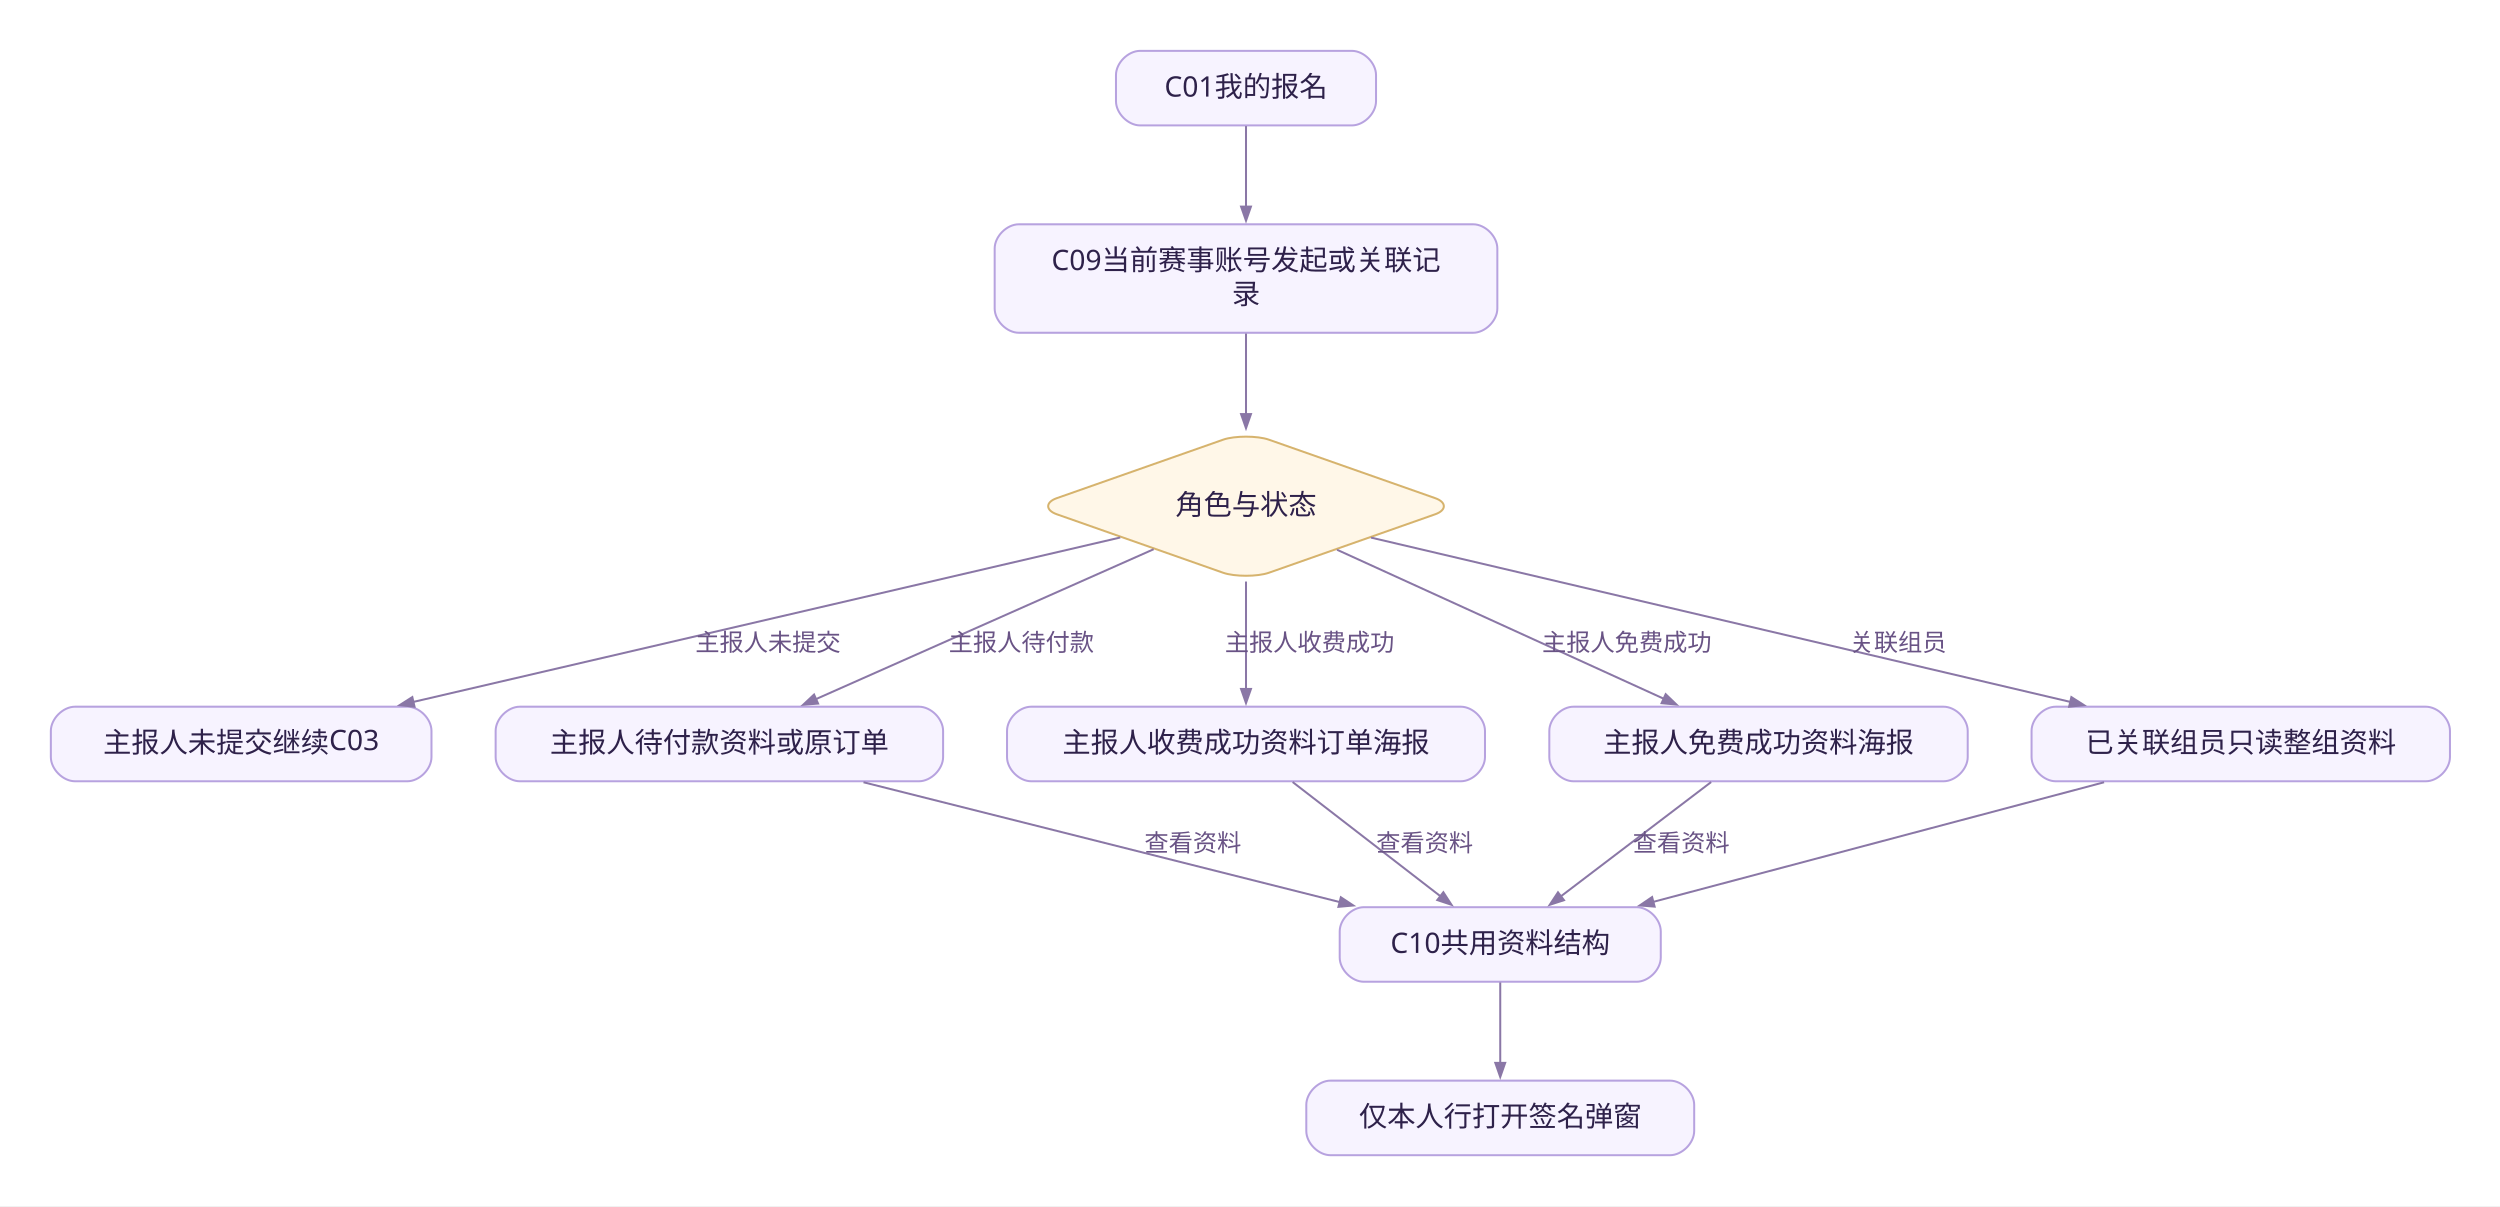
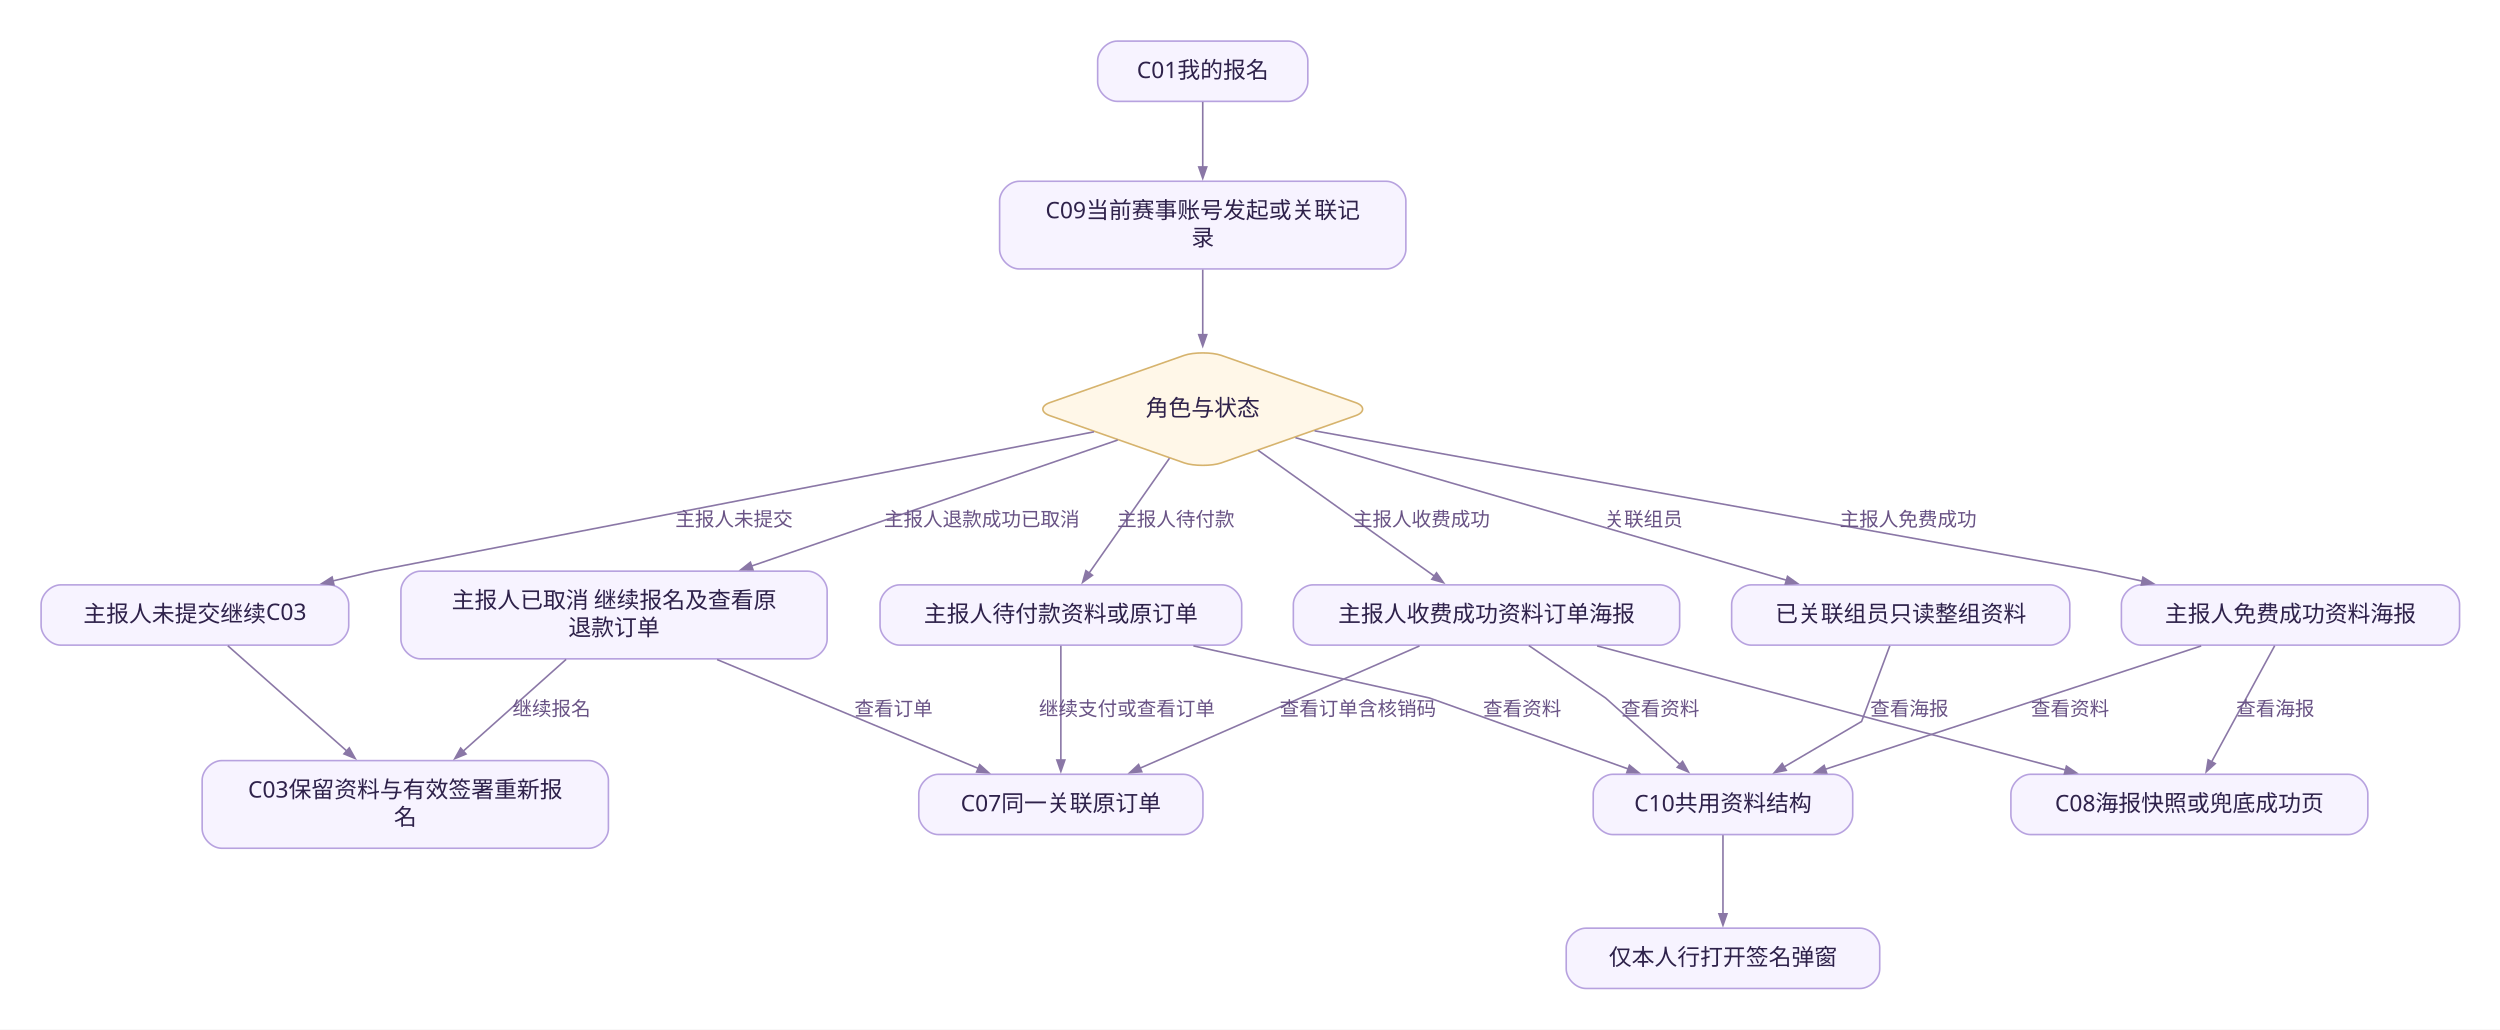
- <svg xmlns="http://www.w3.org/2000/svg" width="1239pt" height="598pt" viewBox="0.00 0.00 1239.00 598.00">
-   <g id="graph0" class="graph" transform="scale(1 1) rotate(0) translate(25.2 572.52)">
-     <polygon fill="white" stroke="none" points="-25.2,25.2 -25.2,-572.52 1214.2,-572.52 1214.2,25.2 -25.2,25.2" />
+ <svg xmlns="http://www.w3.org/2000/svg" width="1533pt" height="631pt" viewBox="0.00 0.00 1533.00 631.00">
+   <g id="graph0" class="graph" transform="scale(1 1) rotate(0) translate(25.2 606.12)">
+     <polygon fill="white" stroke="none" points="-25.2,25.2 -25.2,-606.12 1508.2,-606.12 1508.2,25.2 -25.2,25.2" />
    <g id="node1" class="node">
-       <path fill="#f7f3ff" stroke="#b7a2df" d="M644.76,-547.32C644.76,-547.32 539.88,-547.32 539.88,-547.32 533.88,-547.32 527.88,-541.32 527.88,-535.32 527.88,-535.32 527.88,-522.36 527.88,-522.36 527.88,-516.36 533.88,-510.36 539.88,-510.36 539.88,-510.36 644.76,-510.36 644.76,-510.36 650.76,-510.36 656.76,-516.36 656.76,-522.36 656.76,-522.36 656.76,-535.32 656.76,-535.32 656.76,-541.32 650.76,-547.32 644.76,-547.32" />
-       <text xml:space="preserve" text-anchor="middle" x="592.32" y="-524.64" font-family="PingFang SC" font-size="14.00" fill="#2e214a">C01我的报名</text>
+       <path fill="#f7f3ff" stroke="#b7a2df" d="M764.76,-580.92C764.76,-580.92 659.88,-580.92 659.88,-580.92 653.88,-580.92 647.88,-574.92 647.88,-568.92 647.88,-568.92 647.88,-555.96 647.88,-555.96 647.88,-549.96 653.88,-543.96 659.88,-543.96 659.88,-543.96 764.76,-543.96 764.76,-543.96 770.76,-543.96 776.76,-549.96 776.76,-555.96 776.76,-555.96 776.76,-568.92 776.76,-568.92 776.76,-574.92 770.76,-580.92 764.76,-580.92" />
+       <text xml:space="preserve" text-anchor="middle" x="712.32" y="-558.24" font-family="PingFang SC" font-size="14.00" fill="#2e214a">C01我的报名</text>
    </g>
    <g id="node2" class="node">
-       <path fill="#f7f3ff" stroke="#b7a2df" d="M704.88,-461.36C704.88,-461.36 479.76,-461.36 479.76,-461.36 473.76,-461.36 467.76,-455.36 467.76,-449.36 467.76,-449.36 467.76,-419.6 467.76,-419.6 467.76,-413.6 473.76,-407.6 479.76,-407.6 479.76,-407.6 704.88,-407.6 704.88,-407.6 710.88,-407.6 716.88,-413.6 716.88,-419.6 716.88,-419.6 716.88,-449.36 716.88,-449.36 716.88,-455.36 710.88,-461.36 704.88,-461.36" />
-       <text xml:space="preserve" text-anchor="middle" x="592.32" y="-438.68" font-family="PingFang SC" font-size="14.00" fill="#2e214a">C09当前赛事账号发起或关联记</text>
-       <text xml:space="preserve" text-anchor="middle" x="592.32" y="-421.88" font-family="PingFang SC" font-size="14.00" fill="#2e214a">录</text>
+       <path fill="#f7f3ff" stroke="#b7a2df" d="M824.88,-494.96C824.88,-494.96 599.76,-494.96 599.76,-494.96 593.76,-494.96 587.76,-488.96 587.76,-482.96 587.76,-482.96 587.76,-453.2 587.76,-453.2 587.76,-447.2 593.76,-441.2 599.76,-441.2 599.76,-441.2 824.88,-441.2 824.88,-441.2 830.88,-441.2 836.88,-447.2 836.88,-453.2 836.88,-453.2 836.88,-482.96 836.88,-482.96 836.88,-488.96 830.88,-494.96 824.88,-494.96" />
+       <text xml:space="preserve" text-anchor="middle" x="712.32" y="-472.28" font-family="PingFang SC" font-size="14.00" fill="#2e214a">C09当前赛事账号发起或关联记</text>
+       <text xml:space="preserve" text-anchor="middle" x="712.32" y="-455.48" font-family="PingFang SC" font-size="14.00" fill="#2e214a">录</text>
    </g>
    <g id="edge1" class="edge">
-       <path fill="none" stroke="#8a77a6" d="M592.32,-510.03C592.32,-498.66 592.32,-483.54 592.32,-469.89" />
-       <polygon fill="#8a77a6" stroke="#8a77a6" points="594.77,-470.14 592.32,-463.14 589.87,-470.14 594.77,-470.14" />
+       <path fill="none" stroke="#8a77a6" d="M712.32,-543.63C712.32,-532.26 712.32,-517.14 712.32,-503.49" />
+       <polygon fill="#8a77a6" stroke="#8a77a6" points="714.77,-503.74 712.32,-496.74 709.87,-503.74 714.77,-503.74" />
    </g>
    <g id="node3" class="node">
-       <path fill="#fff7e8" stroke="#d6b36d" d="M581,-354.62C581,-354.62 498.52,-325.62 498.52,-325.62 492.86,-323.63 492.86,-319.65 498.52,-317.66 498.52,-317.66 581,-288.66 581,-288.66 586.66,-286.67 597.98,-286.67 603.64,-288.66 603.64,-288.66 686.12,-317.66 686.12,-317.66 691.78,-319.65 691.78,-323.63 686.12,-325.62 686.12,-325.62 603.64,-354.62 603.64,-354.62 597.98,-356.61 586.66,-356.61 581,-354.62" />
-       <text xml:space="preserve" text-anchor="middle" x="592.32" y="-317.44" font-family="PingFang SC" font-size="14.00" fill="#2e214a">角色与状态</text>
+       <path fill="#fff7e8" stroke="#d6b36d" d="M701,-388.22C701,-388.22 618.52,-359.22 618.52,-359.22 612.86,-357.23 612.86,-353.25 618.52,-351.26 618.52,-351.26 701,-322.26 701,-322.26 706.66,-320.27 717.98,-320.27 723.64,-322.26 723.64,-322.26 806.12,-351.26 806.12,-351.26 811.78,-353.25 811.78,-357.23 806.12,-359.22 806.12,-359.22 723.64,-388.22 723.64,-388.22 717.98,-390.21 706.66,-390.21 701,-388.22" />
+       <text xml:space="preserve" text-anchor="middle" x="712.32" y="-351.04" font-family="PingFang SC" font-size="14.00" fill="#2e214a">角色与状态</text>
    </g>
    <g id="edge2" class="edge">
-       <path fill="none" stroke="#8a77a6" d="M592.32,-407.21C592.32,-395.23 592.32,-380.71 592.32,-367.1" />
-       <polygon fill="#8a77a6" stroke="#8a77a6" points="594.77,-367.3 592.32,-360.3 589.87,-367.3 594.77,-367.3" />
+       <path fill="none" stroke="#8a77a6" d="M712.32,-440.81C712.32,-428.83 712.32,-414.31 712.32,-400.7" />
+       <polygon fill="#8a77a6" stroke="#8a77a6" points="714.77,-400.9 712.32,-393.9 709.87,-400.9 714.77,-400.9" />
    </g>
    <g id="node4" class="node">
-       <path fill="#f7f3ff" stroke="#b7a2df" d="M176.64,-222.28C176.64,-222.28 12,-222.28 12,-222.28 6,-222.28 0,-216.28 0,-210.28 0,-210.28 0,-197.32 0,-197.32 0,-191.32 6,-185.32 12,-185.32 12,-185.32 176.64,-185.32 176.64,-185.32 182.64,-185.32 188.64,-191.32 188.64,-197.32 188.64,-197.32 188.64,-210.28 188.64,-210.28 188.64,-216.28 182.64,-222.28 176.64,-222.28" />
-       <text xml:space="preserve" text-anchor="middle" x="94.32" y="-199.6" font-family="PingFang SC" font-size="14.00" fill="#2e214a">主报人未提交继续C03</text>
+       <path fill="#f7f3ff" stroke="#b7a2df" d="M176.64,-247.48C176.64,-247.48 12,-247.48 12,-247.48 6,-247.48 0,-241.48 0,-235.48 0,-235.48 0,-222.52 0,-222.52 0,-216.52 6,-210.52 12,-210.52 12,-210.52 176.64,-210.52 176.64,-210.52 182.64,-210.52 188.64,-216.52 188.64,-222.52 188.64,-222.52 188.64,-235.48 188.64,-235.48 188.64,-241.48 182.64,-247.48 176.64,-247.48" />
+       <text xml:space="preserve" text-anchor="middle" x="94.32" y="-224.8" font-family="PingFang SC" font-size="14.00" fill="#2e214a">主报人未提交继续C03</text>
    </g>
    <g id="edge3" class="edge">
-       <path fill="none" stroke="#8a77a6" d="M530,-306.14C441.54,-285.57 279.24,-247.82 179.65,-224.65" />
-       <polygon fill="#8a77a6" stroke="#8a77a6" points="180.25,-222.27 172.88,-223.07 179.14,-227.05 180.25,-222.27" />
-       <text xml:space="preserve" text-anchor="middle" x="355.39" y="-249.88" font-family="PingFang SC" font-size="12.00" fill="#695385">主报人未提交</text>
+       <path fill="none" stroke="#8a77a6" d="M645.65,-341.33C507.82,-314.65 204.32,-255.88 204.32,-255.88 204.32,-255.88 193.57,-253.35 178.78,-249.87" />
+       <polygon fill="#8a77a6" stroke="#8a77a6" points="179.57,-247.54 172.19,-248.32 178.44,-252.31 179.57,-247.54" />
+       <text xml:space="preserve" text-anchor="middle" x="424.88" y="-283.48" font-family="PingFang SC" font-size="12.00" fill="#695385">主报人未提交</text>
    </g>
    <g id="node5" class="node">
-       <path fill="#f7f3ff" stroke="#b7a2df" d="M430.2,-222.28C430.2,-222.28 232.44,-222.28 232.44,-222.28 226.44,-222.28 220.44,-216.28 220.44,-210.28 220.44,-210.28 220.44,-197.32 220.44,-197.32 220.44,-191.32 226.44,-185.32 232.44,-185.32 232.44,-185.32 430.2,-185.32 430.2,-185.32 436.2,-185.32 442.2,-191.32 442.2,-197.32 442.2,-197.32 442.2,-210.28 442.2,-210.28 442.2,-216.28 436.2,-222.28 430.2,-222.28" />
-       <text xml:space="preserve" text-anchor="middle" x="331.32" y="-199.6" font-family="PingFang SC" font-size="14.00" fill="#2e214a">主报人待付款资料或原订单</text>
+       <path fill="#f7f3ff" stroke="#b7a2df" d="M724.2,-247.48C724.2,-247.48 526.44,-247.48 526.44,-247.48 520.44,-247.48 514.44,-241.48 514.44,-235.48 514.44,-235.48 514.44,-222.52 514.44,-222.52 514.44,-216.52 520.44,-210.52 526.44,-210.52 526.44,-210.52 724.2,-210.52 724.2,-210.52 730.2,-210.52 736.2,-216.52 736.2,-222.52 736.2,-222.52 736.2,-235.48 736.2,-235.48 736.2,-241.48 730.2,-247.48 724.2,-247.48" />
+       <text xml:space="preserve" text-anchor="middle" x="625.32" y="-224.8" font-family="PingFang SC" font-size="14.00" fill="#2e214a">主报人待付款资料或原订单</text>
    </g>
    <g id="edge4" class="edge">
-       <path fill="none" stroke="#8a77a6" d="M546.56,-300.33C499.61,-279.49 426.88,-247.21 379.18,-226.04" />
-       <polygon fill="#8a77a6" stroke="#8a77a6" points="380.24,-223.83 372.84,-223.23 378.25,-228.31 380.24,-223.83" />
-       <text xml:space="preserve" text-anchor="middle" x="480.99" y="-249.88" font-family="PingFang SC" font-size="12.00" fill="#695385">主报人待付款</text>
+       <path fill="none" stroke="#8a77a6" d="M691.92,-325.11C676.92,-303.68 656.74,-274.88 642.55,-254.6" />
+       <polygon fill="#8a77a6" stroke="#8a77a6" points="644.68,-253.38 638.66,-249.05 640.67,-256.19 644.68,-253.38" />
+       <text xml:space="preserve" text-anchor="middle" x="695.82" y="-283.48" font-family="PingFang SC" font-size="12.00" fill="#695385">主报人待付款</text>
    </g>
    <g id="node6" class="node">
-       <path fill="#f7f3ff" stroke="#b7a2df" d="M698.76,-222.28C698.76,-222.28 485.88,-222.28 485.88,-222.28 479.88,-222.28 473.88,-216.28 473.88,-210.28 473.88,-210.28 473.88,-197.32 473.88,-197.32 473.88,-191.32 479.88,-185.32 485.88,-185.32 485.88,-185.32 698.76,-185.32 698.76,-185.32 704.76,-185.32 710.76,-191.32 710.76,-197.32 710.76,-197.32 710.76,-210.28 710.76,-210.28 710.76,-216.28 704.76,-222.28 698.76,-222.28" />
-       <text xml:space="preserve" text-anchor="middle" x="592.32" y="-199.6" font-family="PingFang SC" font-size="14.00" fill="#2e214a">主报人收费成功资料订单海报</text>
+       <path fill="#f7f3ff" stroke="#b7a2df" d="M992.76,-247.48C992.76,-247.48 779.88,-247.48 779.88,-247.48 773.88,-247.48 767.88,-241.48 767.88,-235.48 767.88,-235.48 767.88,-222.52 767.88,-222.52 767.88,-216.52 773.88,-210.52 779.88,-210.52 779.88,-210.52 992.76,-210.52 992.76,-210.52 998.76,-210.52 1004.76,-216.52 1004.76,-222.52 1004.76,-222.52 1004.76,-235.48 1004.76,-235.48 1004.76,-241.48 998.76,-247.48 992.76,-247.48" />
+       <text xml:space="preserve" text-anchor="middle" x="886.32" y="-224.8" font-family="PingFang SC" font-size="14.00" fill="#2e214a">主报人收费成功资料订单海报</text>
    </g>
    <g id="edge5" class="edge">
-       <path fill="none" stroke="#8a77a6" d="M592.32,-284.31C592.32,-266.95 592.32,-246.58 592.32,-230.8" />
-       <polygon fill="#8a77a6" stroke="#8a77a6" points="594.77,-231.07 592.32,-224.07 589.87,-231.07 594.77,-231.07" />
-       <text xml:space="preserve" text-anchor="middle" x="623.82" y="-249.88" font-family="PingFang SC" font-size="12.00" fill="#695385">主报人收费成功</text>
+       <path fill="none" stroke="#8a77a6" d="M746.28,-329.99C777.64,-307.6 823.85,-274.6 854.5,-252.72" />
+       <polygon fill="#8a77a6" stroke="#8a77a6" points="855.67,-254.89 859.95,-248.83 852.83,-250.91 855.67,-254.89" />
+       <text xml:space="preserve" text-anchor="middle" x="846.4" y="-283.48" font-family="PingFang SC" font-size="12.00" fill="#695385">主报人收费成功</text>
    </g>
    <g id="node7" class="node">
-       <path fill="#f7f3ff" stroke="#b7a2df" d="M938,-222.28C938,-222.28 754.64,-222.28 754.64,-222.28 748.64,-222.28 742.64,-216.28 742.64,-210.28 742.64,-210.28 742.64,-197.32 742.64,-197.32 742.64,-191.32 748.64,-185.32 754.64,-185.32 754.64,-185.32 938,-185.32 938,-185.32 944,-185.32 950,-191.32 950,-197.32 950,-197.32 950,-210.28 950,-210.28 950,-216.28 944,-222.28 938,-222.28" />
-       <text xml:space="preserve" text-anchor="middle" x="846.32" y="-199.6" font-family="PingFang SC" font-size="14.00" fill="#2e214a">主报人免费成功资料海报</text>
+       <path fill="#f7f3ff" stroke="#b7a2df" d="M1471,-247.48C1471,-247.48 1287.64,-247.48 1287.64,-247.48 1281.64,-247.48 1275.64,-241.48 1275.64,-235.48 1275.64,-235.48 1275.64,-222.52 1275.64,-222.52 1275.64,-216.52 1281.64,-210.52 1287.64,-210.52 1287.64,-210.52 1471,-210.52 1471,-210.52 1477,-210.52 1483,-216.52 1483,-222.52 1483,-222.52 1483,-235.48 1483,-235.48 1483,-241.48 1477,-247.48 1471,-247.48" />
+       <text xml:space="preserve" text-anchor="middle" x="1379.32" y="-224.8" font-family="PingFang SC" font-size="14.00" fill="#2e214a">主报人免费成功资料海报</text>
    </g>
    <g id="edge6" class="edge">
-       <path fill="none" stroke="#8a77a6" d="M637.44,-300.06C683.08,-279.25 753.32,-247.21 799.55,-226.13" />
-       <polygon fill="#8a77a6" stroke="#8a77a6" points="800.31,-228.48 805.66,-223.34 798.28,-224.02 800.31,-228.48" />
-       <text xml:space="preserve" text-anchor="middle" x="781.04" y="-249.88" font-family="PingFang SC" font-size="12.00" fill="#695385">主报人免费成功</text>
+       <path fill="none" stroke="#8a77a6" d="M780.89,-341.93C927.93,-315.54 1260.32,-255.88 1260.32,-255.88 1260.32,-255.88 1272.17,-253.3 1288.39,-249.78" />
+       <polygon fill="#8a77a6" stroke="#8a77a6" points="1288.87,-252.18 1295.19,-248.3 1287.83,-247.39 1288.87,-252.18" />
+       <text xml:space="preserve" text-anchor="middle" x="1144.85" y="-283.48" font-family="PingFang SC" font-size="12.00" fill="#695385">主报人免费成功</text>
    </g>
    <g id="node8" class="node">
-       <path fill="#f7f3ff" stroke="#b7a2df" d="M1177,-222.28C1177,-222.28 993.64,-222.28 993.64,-222.28 987.64,-222.28 981.64,-216.28 981.64,-210.28 981.64,-210.28 981.64,-197.32 981.64,-197.32 981.64,-191.32 987.64,-185.32 993.64,-185.32 993.64,-185.32 1177,-185.32 1177,-185.32 1183,-185.32 1189,-191.32 1189,-197.32 1189,-197.32 1189,-210.28 1189,-210.28 1189,-216.28 1183,-222.28 1177,-222.28" />
-       <text xml:space="preserve" text-anchor="middle" x="1085.32" y="-199.6" font-family="PingFang SC" font-size="14.00" fill="#2e214a">已关联组员只读整组资料</text>
+       <path fill="#f7f3ff" stroke="#b7a2df" d="M1232,-247.48C1232,-247.48 1048.64,-247.48 1048.64,-247.48 1042.64,-247.48 1036.64,-241.48 1036.64,-235.48 1036.64,-235.48 1036.64,-222.52 1036.64,-222.52 1036.64,-216.52 1042.64,-210.52 1048.64,-210.52 1048.64,-210.52 1232,-210.52 1232,-210.52 1238,-210.52 1244,-216.52 1244,-222.52 1244,-222.52 1244,-235.48 1244,-235.48 1244,-241.48 1238,-247.48 1232,-247.48" />
+       <text xml:space="preserve" text-anchor="middle" x="1140.32" y="-224.8" font-family="PingFang SC" font-size="14.00" fill="#2e214a">已关联组员只读整组资料</text>
    </g>
    <g id="edge7" class="edge">
-       <path fill="none" stroke="#8a77a6" d="M654.26,-306.09C741.92,-285.49 902.45,-247.77 1000.94,-224.63" />
-       <polygon fill="#8a77a6" stroke="#8a77a6" points="1001.37,-227.04 1007.62,-223.06 1000.25,-222.27 1001.37,-227.04" />
-       <text xml:space="preserve" text-anchor="middle" x="915.48" y="-249.88" font-family="PingFang SC" font-size="12.00" fill="#695385">关联组员</text>
+       <path fill="none" stroke="#8a77a6" d="M769.16,-337.74C846.92,-315.17 986.38,-274.69 1070.43,-250.29" />
+       <polygon fill="#8a77a6" stroke="#8a77a6" points="1070.9,-252.7 1076.94,-248.4 1069.53,-248 1070.9,-252.7" />
+       <text xml:space="preserve" text-anchor="middle" x="982.66" y="-283.48" font-family="PingFang SC" font-size="12.00" fill="#695385">关联组员</text>
+     </g>
+     <g id="node11" class="node">
+       <path fill="#f7f3ff" stroke="#b7a2df" d="M470,-255.88C470,-255.88 232.64,-255.88 232.64,-255.88 226.64,-255.88 220.64,-249.88 220.64,-243.88 220.64,-243.88 220.64,-214.12 220.64,-214.12 220.64,-208.12 226.64,-202.12 232.64,-202.12 232.64,-202.12 470,-202.12 470,-202.12 476,-202.12 482,-208.12 482,-214.12 482,-214.12 482,-243.88 482,-243.88 482,-249.88 476,-255.88 470,-255.88" />
+       <text xml:space="preserve" text-anchor="middle" x="351.32" y="-233.2" font-family="PingFang SC" font-size="14.00" fill="#2e214a">主报人已取消 继续报名及查看原</text>
+       <text xml:space="preserve" text-anchor="middle" x="351.32" y="-216.4" font-family="PingFang SC" font-size="14.00" fill="#2e214a">退款订单</text>
+     </g>
+     <g id="edge8" class="edge">
+       <path fill="none" stroke="#8a77a6" d="M660.21,-336.31C601.46,-316.09 505.08,-282.92 435.58,-259" />
+       <polygon fill="#8a77a6" stroke="#8a77a6" points="436.52,-256.73 429.11,-256.77 434.93,-261.36 436.52,-256.73" />
+       <text xml:space="preserve" text-anchor="middle" x="576.82" y="-283.48" font-family="PingFang SC" font-size="12.00" fill="#695385">主报人退款成功已取消</text>
+     </g>
+     <g id="node12" class="node">
+       <path fill="#f7f3ff" stroke="#b7a2df" d="M335.88,-139.72C335.88,-139.72 110.76,-139.72 110.76,-139.72 104.76,-139.72 98.76,-133.72 98.76,-127.72 98.76,-127.72 98.76,-97.96 98.76,-97.96 98.76,-91.96 104.76,-85.96 110.76,-85.96 110.76,-85.96 335.88,-85.96 335.88,-85.96 341.88,-85.96 347.88,-91.96 347.88,-97.96 347.88,-97.96 347.88,-127.72 347.88,-127.72 347.88,-133.72 341.88,-139.72 335.88,-139.72" />
+       <text xml:space="preserve" text-anchor="middle" x="223.32" y="-117.04" font-family="PingFang SC" font-size="14.00" fill="#2e214a">C03保留资料与有效签署重新报</text>
+       <text xml:space="preserve" text-anchor="middle" x="223.32" y="-100.24" font-family="PingFang SC" font-size="14.00" fill="#2e214a">名</text>
+     </g>
+     <g id="edge11" class="edge">
+       <path fill="none" stroke="#8a77a6" d="M114.48,-210.16C133.99,-192.89 164,-166.33 187.57,-145.48" />
+       <polygon fill="#8a77a6" stroke="#8a77a6" points="188.97,-147.51 192.59,-141.03 185.73,-143.84 188.97,-147.51" />
    </g>
    <g id="node9" class="node">
-       <path fill="#f7f3ff" stroke="#b7a2df" d="M785.88,-122.92C785.88,-122.92 650.76,-122.92 650.76,-122.92 644.76,-122.92 638.76,-116.92 638.76,-110.92 638.76,-110.92 638.76,-97.96 638.76,-97.96 638.76,-91.96 644.76,-85.96 650.76,-85.96 650.76,-85.96 785.88,-85.96 785.88,-85.96 791.88,-85.96 797.88,-91.96 797.88,-97.96 797.88,-97.96 797.88,-110.92 797.88,-110.92 797.88,-116.92 791.88,-122.92 785.88,-122.92" />
-       <text xml:space="preserve" text-anchor="middle" x="718.32" y="-100.24" font-family="PingFang SC" font-size="14.00" fill="#2e214a">C10共用资料结构</text>
+       <path fill="#f7f3ff" stroke="#b7a2df" d="M1098.88,-131.32C1098.88,-131.32 963.76,-131.32 963.76,-131.32 957.76,-131.32 951.76,-125.32 951.76,-119.32 951.76,-119.32 951.76,-106.36 951.76,-106.36 951.76,-100.36 957.76,-94.36 963.76,-94.36 963.76,-94.36 1098.88,-94.36 1098.88,-94.36 1104.88,-94.36 1110.88,-100.36 1110.88,-106.36 1110.88,-106.36 1110.88,-119.32 1110.88,-119.32 1110.88,-125.32 1104.88,-131.32 1098.88,-131.32" />
+       <text xml:space="preserve" text-anchor="middle" x="1031.32" y="-108.64" font-family="PingFang SC" font-size="14.00" fill="#2e214a">C10共用资料结构</text>
    </g>
-     <g id="edge8" class="edge">
-       <path fill="none" stroke="#8a77a6" d="M402.75,-184.83C469.73,-167.98 569.69,-142.83 639.09,-125.37" />
-       <polygon fill="#8a77a6" stroke="#8a77a6" points="639.32,-127.84 645.51,-123.76 638.12,-123.09 639.32,-127.84" />
-       <text xml:space="preserve" text-anchor="middle" x="565.99" y="-150.52" font-family="PingFang SC" font-size="12.00" fill="#695385">查看资料</text>
+     <g id="edge16" class="edge">
+       <path fill="none" stroke="#8a77a6" d="M706.59,-210.06C771.38,-195.76 851.32,-178.12 851.32,-178.12 851.32,-178.12 920.62,-153.37 973.22,-134.59" />
+       <polygon fill="#8a77a6" stroke="#8a77a6" points="973.99,-136.92 979.75,-132.25 972.34,-132.3 973.99,-136.92" />
+       <text xml:space="preserve" text-anchor="middle" x="908.2" y="-167.32" font-family="PingFang SC" font-size="12.00" fill="#695385">查看资料</text>
+     </g>
+     <g id="node13" class="node">
+       <path fill="#f7f3ff" stroke="#b7a2df" d="M700.44,-131.32C700.44,-131.32 550.2,-131.32 550.2,-131.32 544.2,-131.32 538.2,-125.32 538.2,-119.32 538.2,-119.32 538.2,-106.36 538.2,-106.36 538.2,-100.36 544.2,-94.36 550.2,-94.36 550.2,-94.36 700.44,-94.36 700.44,-94.36 706.44,-94.36 712.44,-100.36 712.44,-106.36 712.44,-106.36 712.44,-119.32 712.44,-119.32 712.44,-125.32 706.44,-131.32 700.44,-131.32" />
+       <text xml:space="preserve" text-anchor="middle" x="625.32" y="-108.64" font-family="PingFang SC" font-size="14.00" fill="#2e214a">C07同一关联原订单</text>
+     </g>
+     <g id="edge12" class="edge">
+       <path fill="none" stroke="#8a77a6" d="M625.32,-210.16C625.32,-191.31 625.32,-161.4 625.32,-139.9" />
+       <polygon fill="#8a77a6" stroke="#8a77a6" points="627.77,-140.07 625.32,-133.07 622.87,-140.07 627.77,-140.07" />
+       <text xml:space="preserve" text-anchor="middle" x="665.82" y="-167.32" font-family="PingFang SC" font-size="12.00" fill="#695385">继续支付或查看订单</text>
+     </g>
+     <g id="edge17" class="edge">
+       <path fill="none" stroke="#8a77a6" d="M912.26,-210.27C933.24,-195.94 959.32,-178.12 959.32,-178.12 959.32,-178.12 984.48,-155.65 1005.06,-137.29" />
+       <polygon fill="#8a77a6" stroke="#8a77a6" points="1006.54,-139.24 1010.13,-132.75 1003.28,-135.59 1006.54,-139.24" />
+       <text xml:space="preserve" text-anchor="middle" x="992.87" y="-167.32" font-family="PingFang SC" font-size="12.00" fill="#695385">查看资料</text>
+     </g>
+     <g id="edge13" class="edge">
+       <path fill="none" stroke="#8a77a6" d="M845.25,-210.04C798.78,-189.71 723.17,-156.64 673.83,-135.06" />
+       <polygon fill="#8a77a6" stroke="#8a77a6" points="674.93,-132.87 667.54,-132.3 672.97,-137.35 674.93,-132.87" />
+       <text xml:space="preserve" text-anchor="middle" x="807.45" y="-167.32" font-family="PingFang SC" font-size="12.00" fill="#695385">查看订单含核销码</text>
+     </g>
+     <g id="node14" class="node">
+       <path fill="#f7f3ff" stroke="#b7a2df" d="M1414.76,-131.32C1414.76,-131.32 1219.88,-131.32 1219.88,-131.32 1213.88,-131.32 1207.88,-125.32 1207.88,-119.32 1207.88,-119.32 1207.88,-106.36 1207.88,-106.36 1207.88,-100.36 1213.88,-94.36 1219.88,-94.36 1219.88,-94.36 1414.76,-94.36 1414.76,-94.36 1420.76,-94.36 1426.76,-100.36 1426.76,-106.36 1426.76,-106.36 1426.76,-119.32 1426.76,-119.32 1426.76,-125.32 1420.76,-131.32 1414.76,-131.32" />
+       <text xml:space="preserve" text-anchor="middle" x="1317.32" y="-108.64" font-family="PingFang SC" font-size="14.00" fill="#2e214a">C08海报快照或兜底成功页</text>
+     </g>
+     <g id="edge14" class="edge">
+       <path fill="none" stroke="#8a77a6" d="M954.14,-210.04C1032.18,-189.37 1160,-155.51 1241.33,-133.97" />
+       <polygon fill="#8a77a6" stroke="#8a77a6" points="1241.94,-136.34 1248.08,-132.18 1240.69,-131.6 1241.94,-136.34" />
+       <text xml:space="preserve" text-anchor="middle" x="1145.62" y="-167.32" font-family="PingFang SC" font-size="12.00" fill="#695385">查看海报</text>
+     </g>
+     <g id="edge18" class="edge">
+       <path fill="none" stroke="#8a77a6" d="M1324.56,-210.04C1261.93,-189.49 1159.59,-155.92 1093.87,-134.36" />
+       <polygon fill="#8a77a6" stroke="#8a77a6" points="1094.9,-132.12 1087.48,-132.26 1093.37,-136.77 1094.9,-132.12" />
+       <text xml:space="preserve" text-anchor="middle" x="1244.16" y="-167.32" font-family="PingFang SC" font-size="12.00" fill="#695385">查看资料</text>
+     </g>
+     <g id="edge15" class="edge">
+       <path fill="none" stroke="#8a77a6" d="M1369.63,-210.16C1359.21,-190.98 1342.57,-160.33 1330.86,-138.77" />
+       <polygon fill="#8a77a6" stroke="#8a77a6" points="1333.16,-137.86 1327.66,-132.88 1328.85,-140.2 1333.16,-137.86" />
+       <text xml:space="preserve" text-anchor="middle" x="1370.03" y="-167.32" font-family="PingFang SC" font-size="12.00" fill="#695385">查看海报</text>
+     </g>
+     <g id="edge19" class="edge">
+       <path fill="none" stroke="#8a77a6" d="M1133.63,-210.09C1126.53,-191.07 1116.32,-163.72 1116.32,-163.72 1116.32,-163.72 1091.6,-149.21 1068.82,-135.85" />
+       <polygon fill="#8a77a6" stroke="#8a77a6" points="1070.11,-133.76 1062.83,-132.33 1067.63,-137.99 1070.11,-133.76" />
+     </g>
+     <g id="node10" class="node">
+       <path fill="#f7f3ff" stroke="#b7a2df" d="M1115.44,-36.96C1115.44,-36.96 947.2,-36.96 947.2,-36.96 941.2,-36.96 935.2,-30.96 935.2,-24.96 935.2,-24.96 935.2,-12 935.2,-12 935.2,-6 941.2,0 947.2,0 947.2,0 1115.44,0 1115.44,0 1121.44,0 1127.44,-6 1127.44,-12 1127.44,-12 1127.44,-24.96 1127.44,-24.96 1127.44,-30.96 1121.44,-36.96 1115.44,-36.96" />
+       <text xml:space="preserve" text-anchor="middle" x="1031.32" y="-14.28" font-family="PingFang SC" font-size="14.00" fill="#2e214a">仅本人行打开签名弹窗</text>
+     </g>
+     <g id="edge20" class="edge">
+       <path fill="none" stroke="#8a77a6" d="M1031.32,-94.03C1031.32,-80.23 1031.32,-60.91 1031.32,-45.4" />
+       <polygon fill="#8a77a6" stroke="#8a77a6" points="1033.77,-45.75 1031.32,-38.75 1028.87,-45.75 1033.77,-45.75" />
    </g>
    <g id="edge9" class="edge">
-       <path fill="none" stroke="#8a77a6" d="M615.43,-184.94C636.03,-169.02 666.31,-145.63 688.68,-128.34" />
-       <polygon fill="#8a77a6" stroke="#8a77a6" points="690.12,-130.33 694.16,-124.11 687.12,-126.45 690.12,-130.33" />
-       <text xml:space="preserve" text-anchor="middle" x="680.86" y="-150.52" font-family="PingFang SC" font-size="12.00" fill="#695385">查看资料</text>
+       <path fill="none" stroke="#8a77a6" d="M321.95,-201.81C303.17,-185.06 278.7,-163.23 258.83,-145.51" />
+       <polygon fill="#8a77a6" stroke="#8a77a6" points="260.53,-143.75 253.68,-140.92 257.27,-147.4 260.53,-143.75" />
+       <text xml:space="preserve" text-anchor="middle" x="312.98" y="-167.32" font-family="PingFang SC" font-size="12.00" fill="#695385">继续报名</text>
    </g>
    <g id="edge10" class="edge">
-       <path fill="none" stroke="#8a77a6" d="M822.84,-184.94C801.82,-168.95 770.89,-145.43 748.13,-128.12" />
-       <polygon fill="#8a77a6" stroke="#8a77a6" points="749.91,-126.39 742.85,-124.1 746.94,-130.29 749.91,-126.39" />
-       <text xml:space="preserve" text-anchor="middle" x="807.98" y="-150.52" font-family="PingFang SC" font-size="12.00" fill="#695385">查看资料</text>
-     </g>
-     <g id="edge11" class="edge">
-       <path fill="none" stroke="#8a77a6" d="M1017.58,-184.83C954.19,-168.01 859.65,-142.93 793.85,-125.48" />
-       <polygon fill="#8a77a6" stroke="#8a77a6" points="794.83,-123.2 787.44,-123.78 793.58,-127.94 794.83,-123.2" />
-     </g>
-     <g id="node10" class="node">
-       <path fill="#f7f3ff" stroke="#b7a2df" d="M802.44,-36.96C802.44,-36.96 634.2,-36.96 634.2,-36.96 628.2,-36.96 622.2,-30.96 622.2,-24.96 622.2,-24.96 622.2,-12 622.2,-12 622.2,-6 628.2,0 634.2,0 634.2,0 802.44,0 802.44,0 808.44,0 814.44,-6 814.44,-12 814.44,-12 814.44,-24.96 814.44,-24.96 814.44,-30.96 808.44,-36.96 802.44,-36.96" />
-       <text xml:space="preserve" text-anchor="middle" x="718.32" y="-14.28" font-family="PingFang SC" font-size="14.00" fill="#2e214a">仅本人行打开签名弹窗</text>
-     </g>
-     <g id="edge12" class="edge">
-       <path fill="none" stroke="#8a77a6" d="M718.32,-85.63C718.32,-73.95 718.32,-58.47 718.32,-45.42" />
-       <polygon fill="#8a77a6" stroke="#8a77a6" points="720.77,-45.77 718.32,-38.77 715.87,-45.77 720.77,-45.77" />
+       <path fill="none" stroke="#8a77a6" d="M414.53,-201.67C463.23,-181.37 529.67,-153.69 574.85,-134.87" />
+       <polygon fill="#8a77a6" stroke="#8a77a6" points="575.56,-137.23 581.08,-132.27 573.67,-132.7 575.56,-137.23" />
+       <text xml:space="preserve" text-anchor="middle" x="522.72" y="-167.32" font-family="PingFang SC" font-size="12.00" fill="#695385">查看订单</text>
    </g>
  </g>
</svg>
